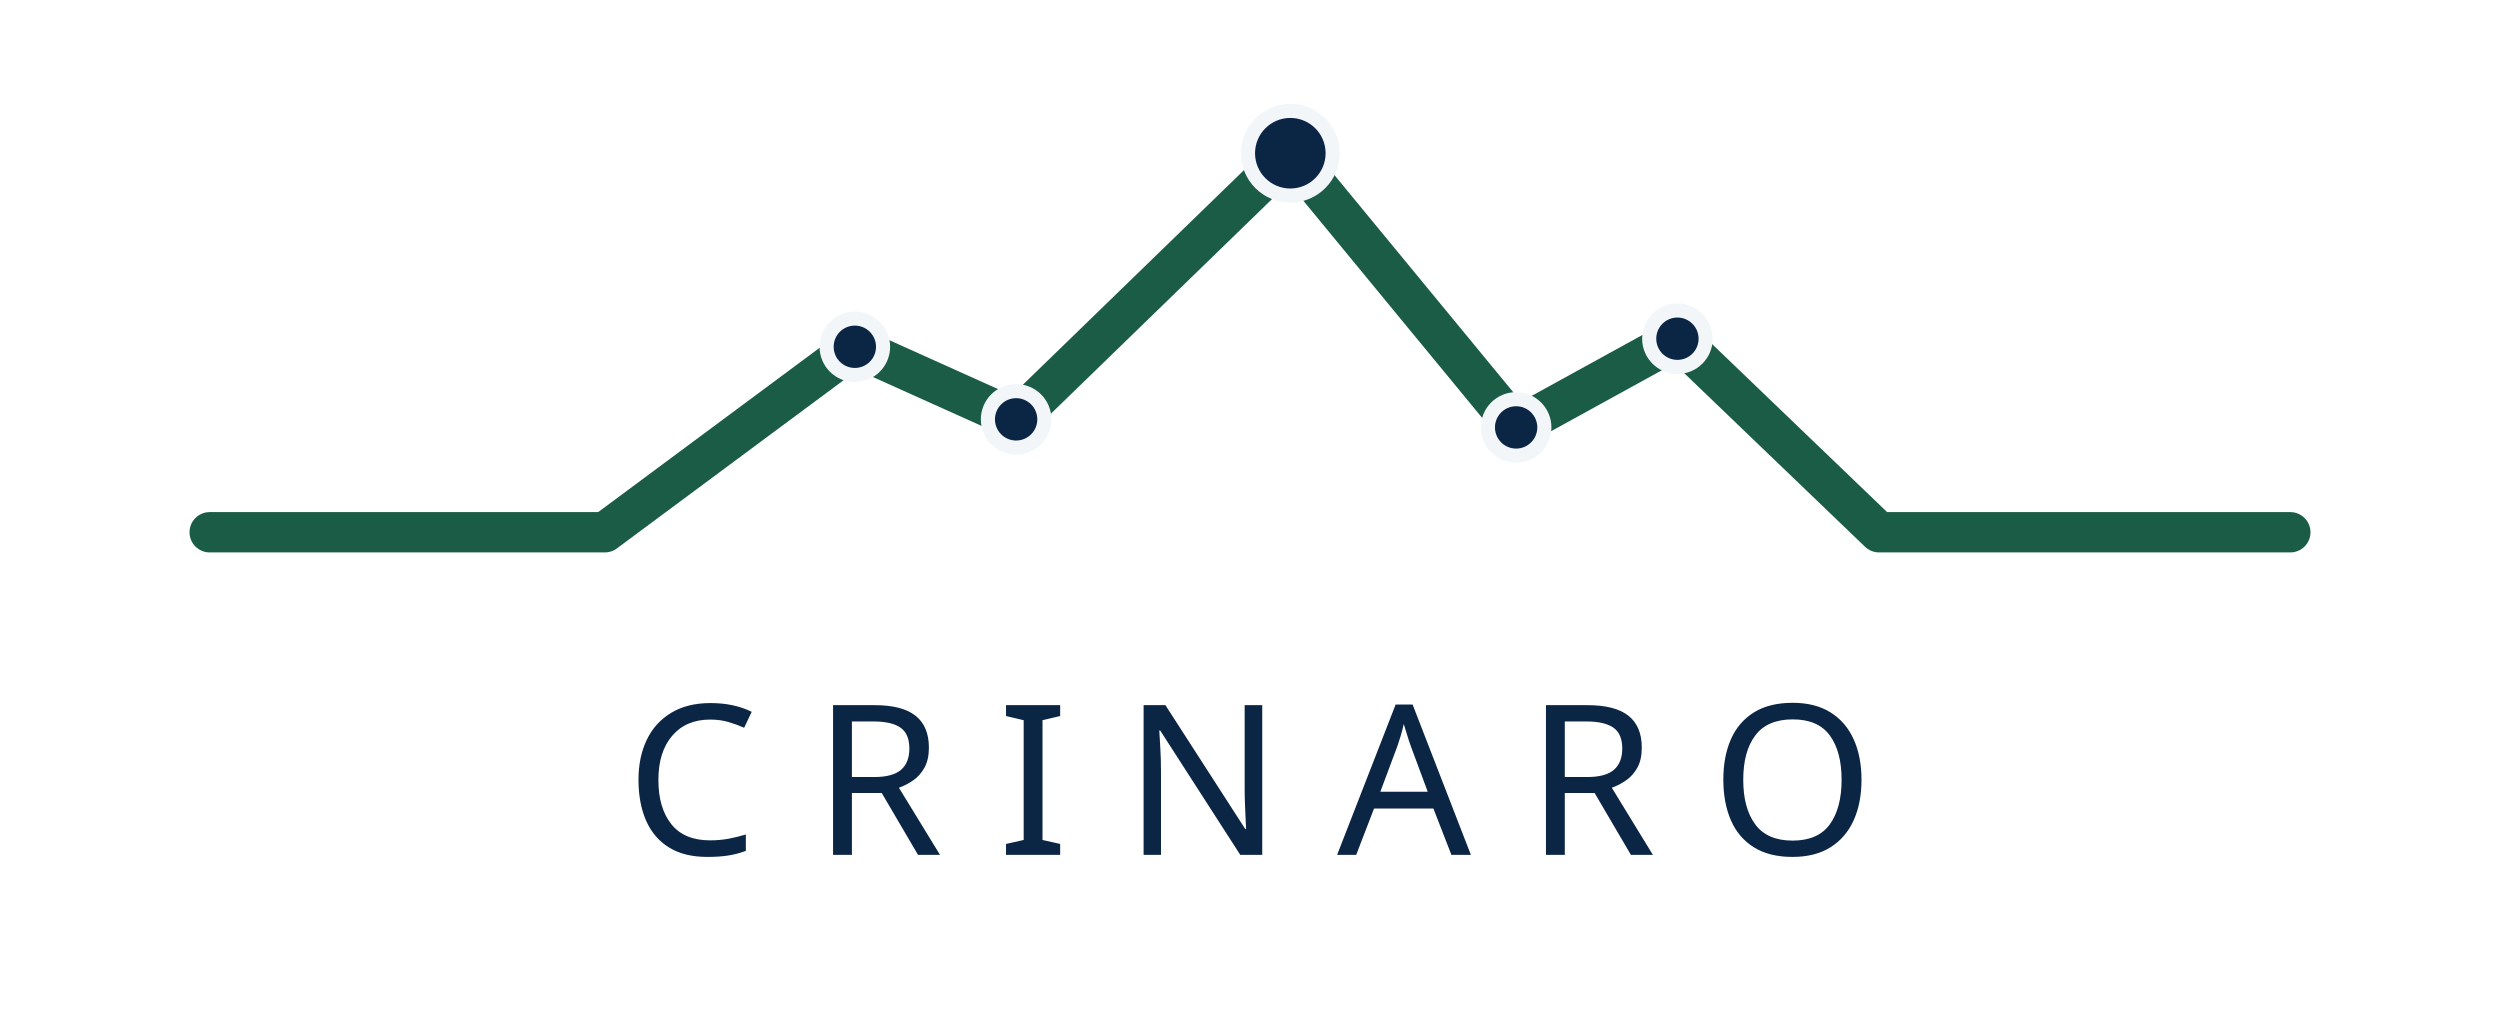
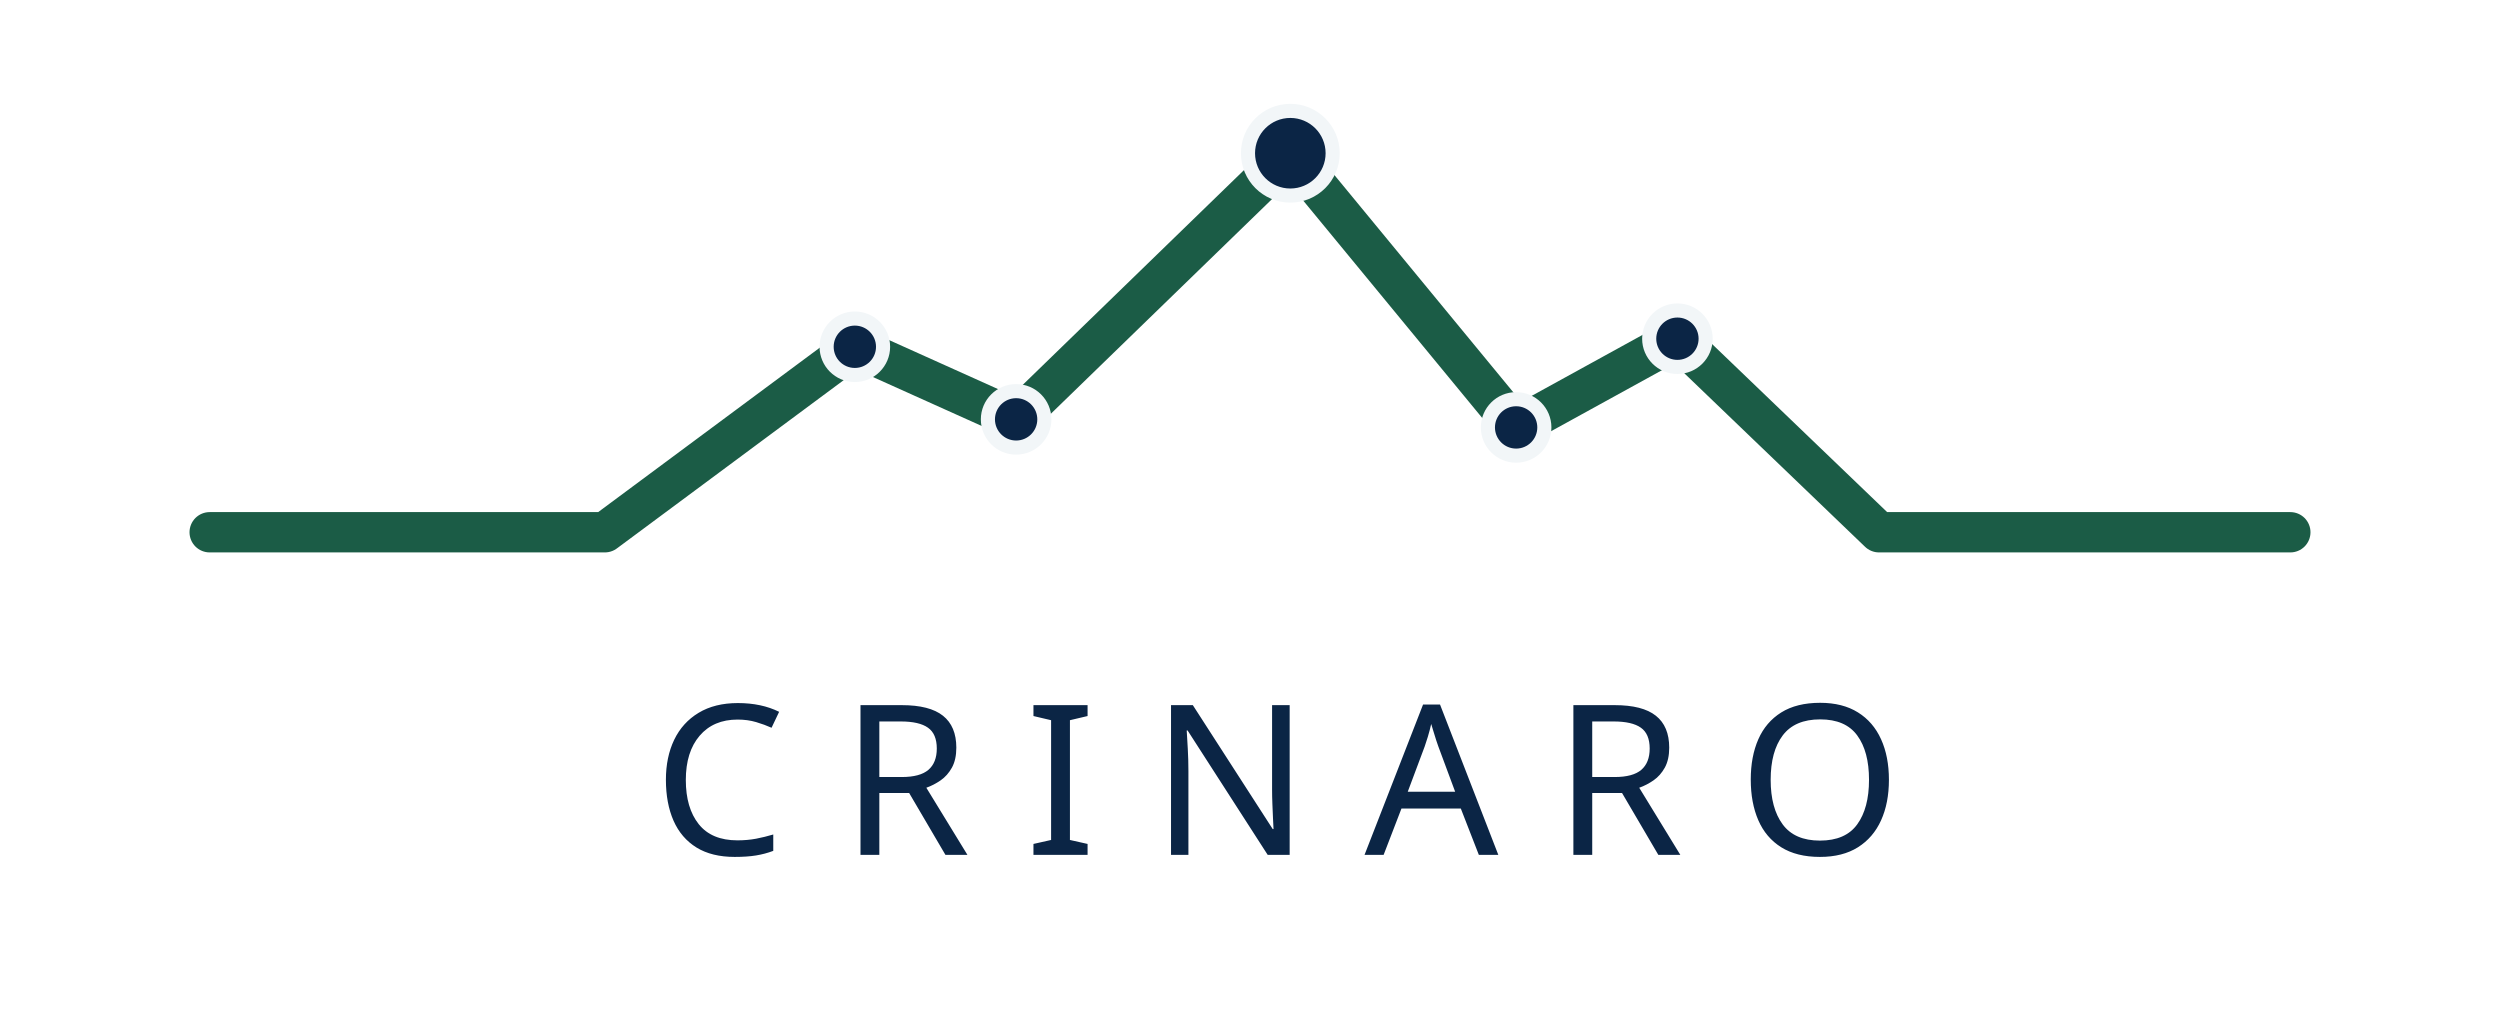
<svg xmlns="http://www.w3.org/2000/svg" viewBox="0 0 620 250" width="620" height="250" role="img" aria-label="Crinaro">
  <path d="M52 132 L150 132 L212 86 L252 104 L320 38 L376 106 L416 84 L466 132 L568 132" fill="none" stroke="#1B5C46" stroke-width="10" stroke-linecap="round" stroke-linejoin="round" />
  <circle cx="212" cy="86" r="7" fill="#0B2545" stroke="#F2F6F8" stroke-width="3.5" />
  <circle cx="252" cy="104" r="7" fill="#0B2545" stroke="#F2F6F8" stroke-width="3.5" />
  <circle cx="320" cy="38" r="10.5" fill="#0B2545" stroke="#F2F6F8" stroke-width="3.5" />
  <circle cx="376" cy="106" r="7" fill="#0B2545" stroke="#F2F6F8" stroke-width="3.5" />
  <circle cx="416" cy="84" r="7" fill="#0B2545" stroke="#F2F6F8" stroke-width="3.5" />
-   <text x="310.0" y="212" text-anchor="middle" fill="#0B2545" font-family="Futura, 'Century Gothic', 'Avenir Next', Avenir, sans-serif" font-size="52" font-weight="500" letter-spacing="0.26em">CRINARO</text>
+   <text x="316.8" y="212" text-anchor="middle" fill="#0B2545" font-family="Futura, 'Century Gothic', 'Avenir Next', Avenir, sans-serif" font-size="52" font-weight="500" letter-spacing="0.26em">CRINARO</text>
</svg>
